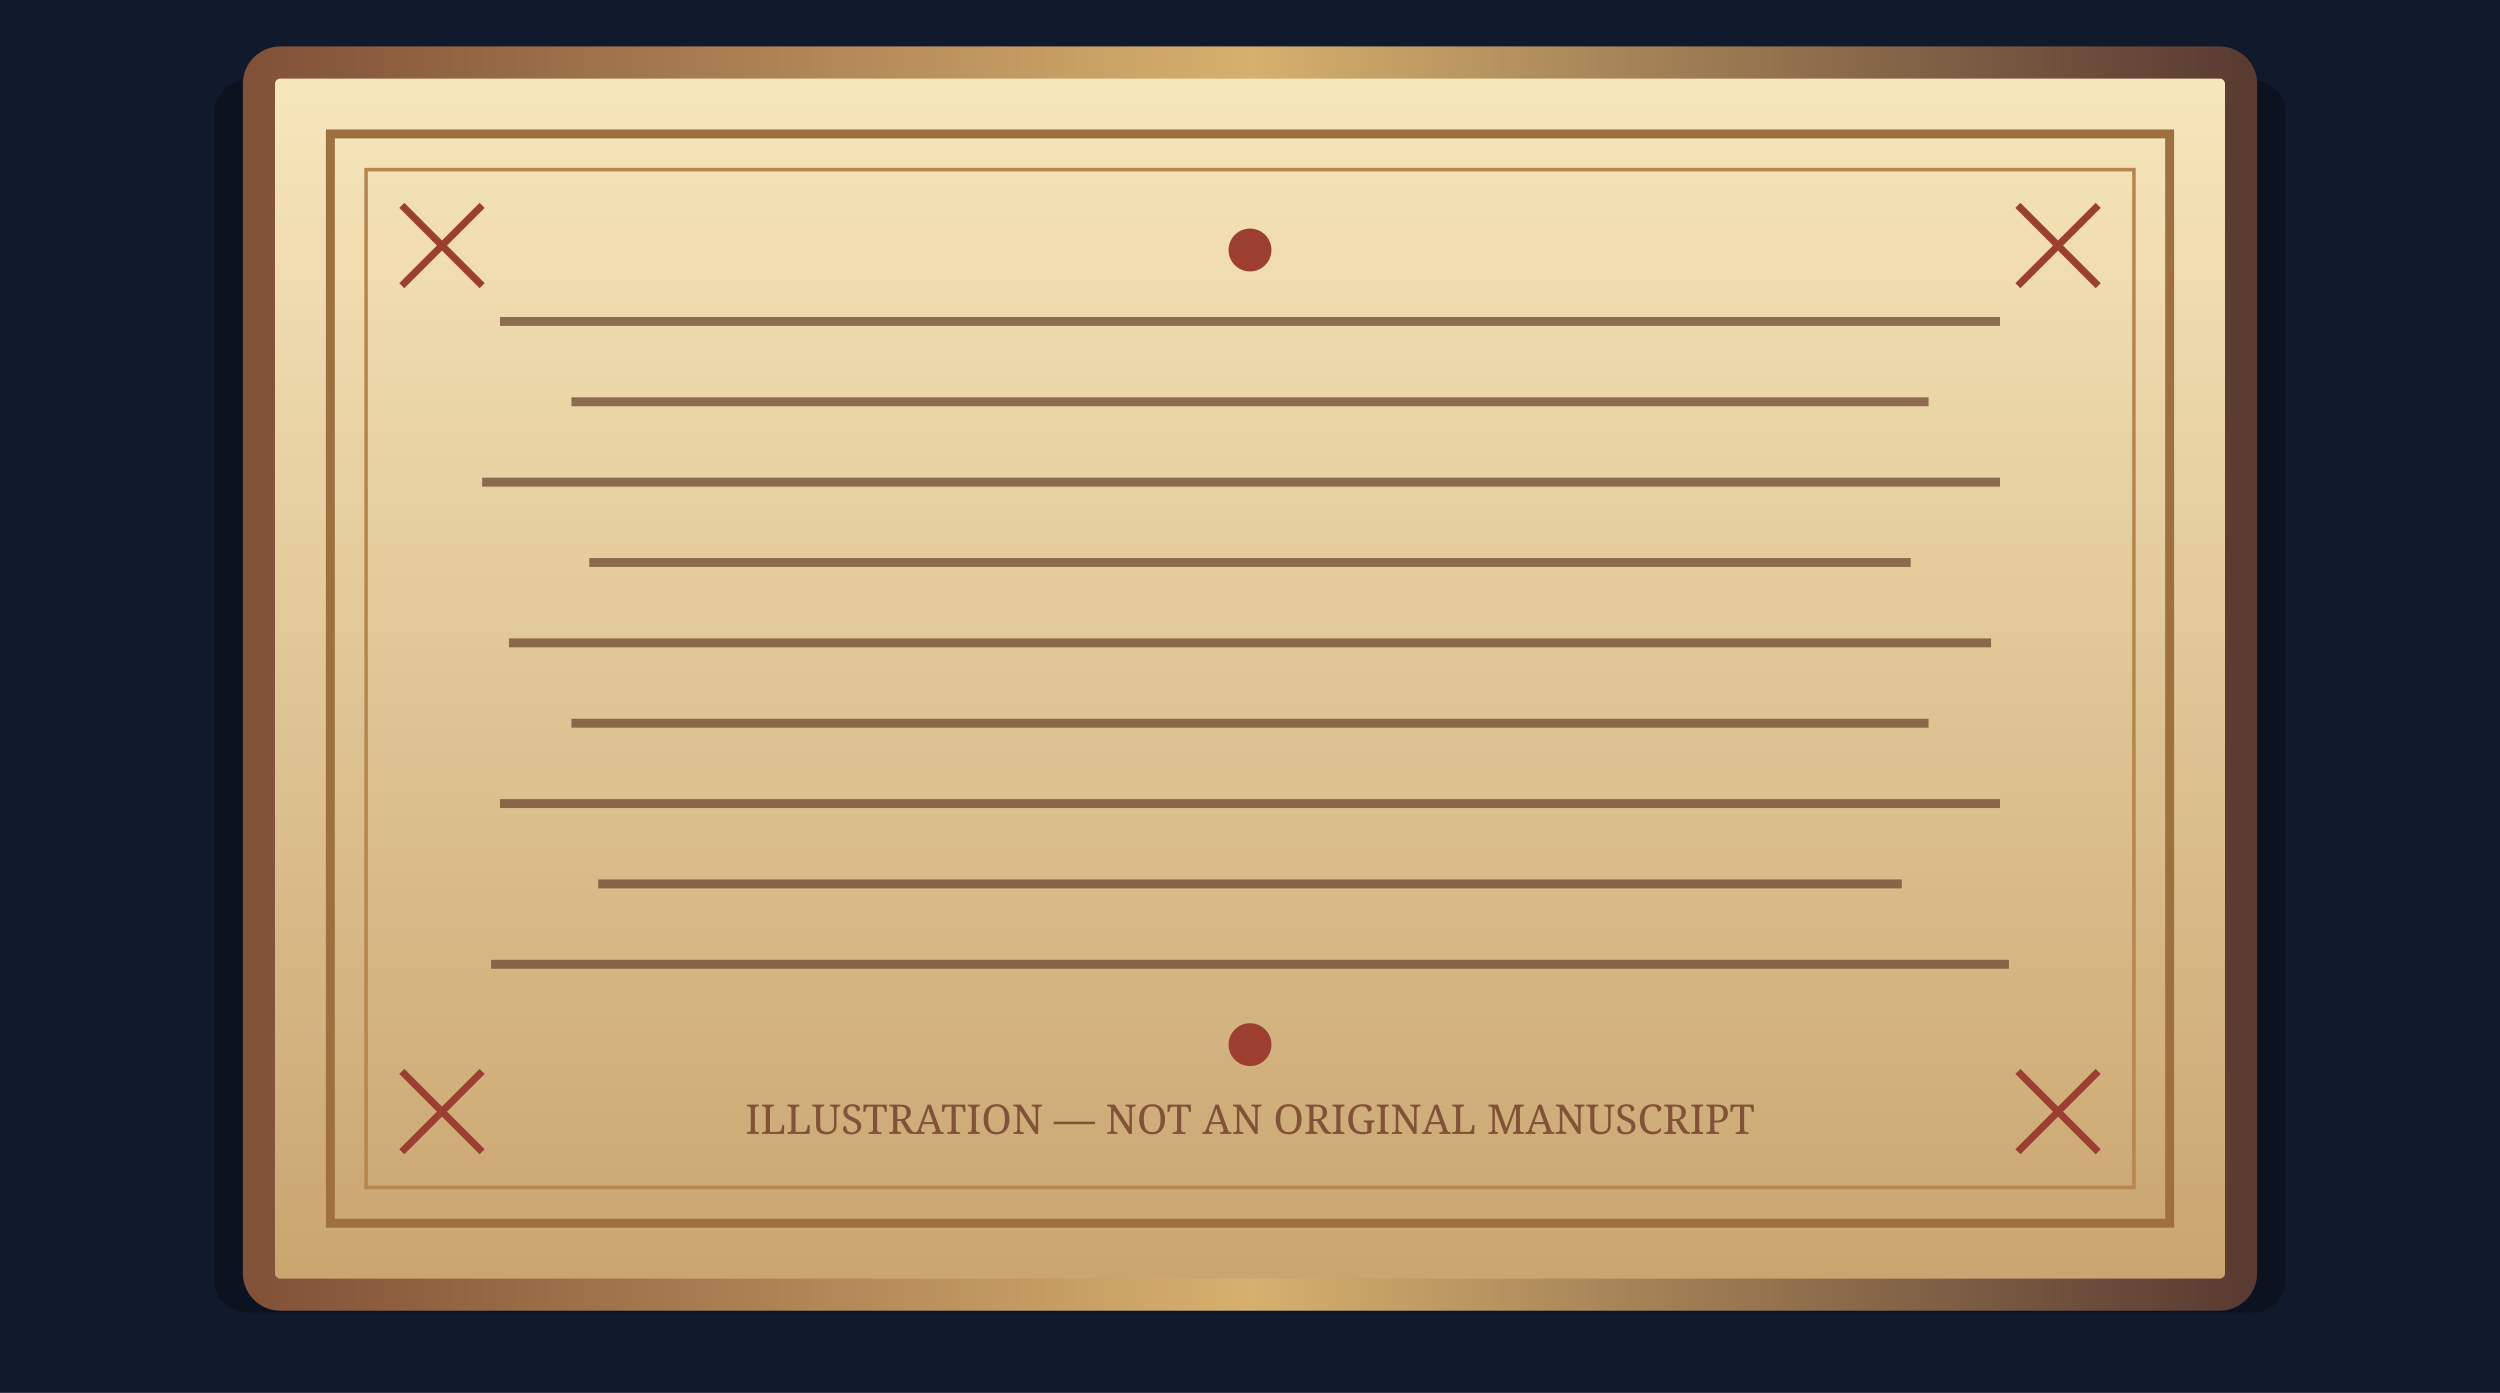
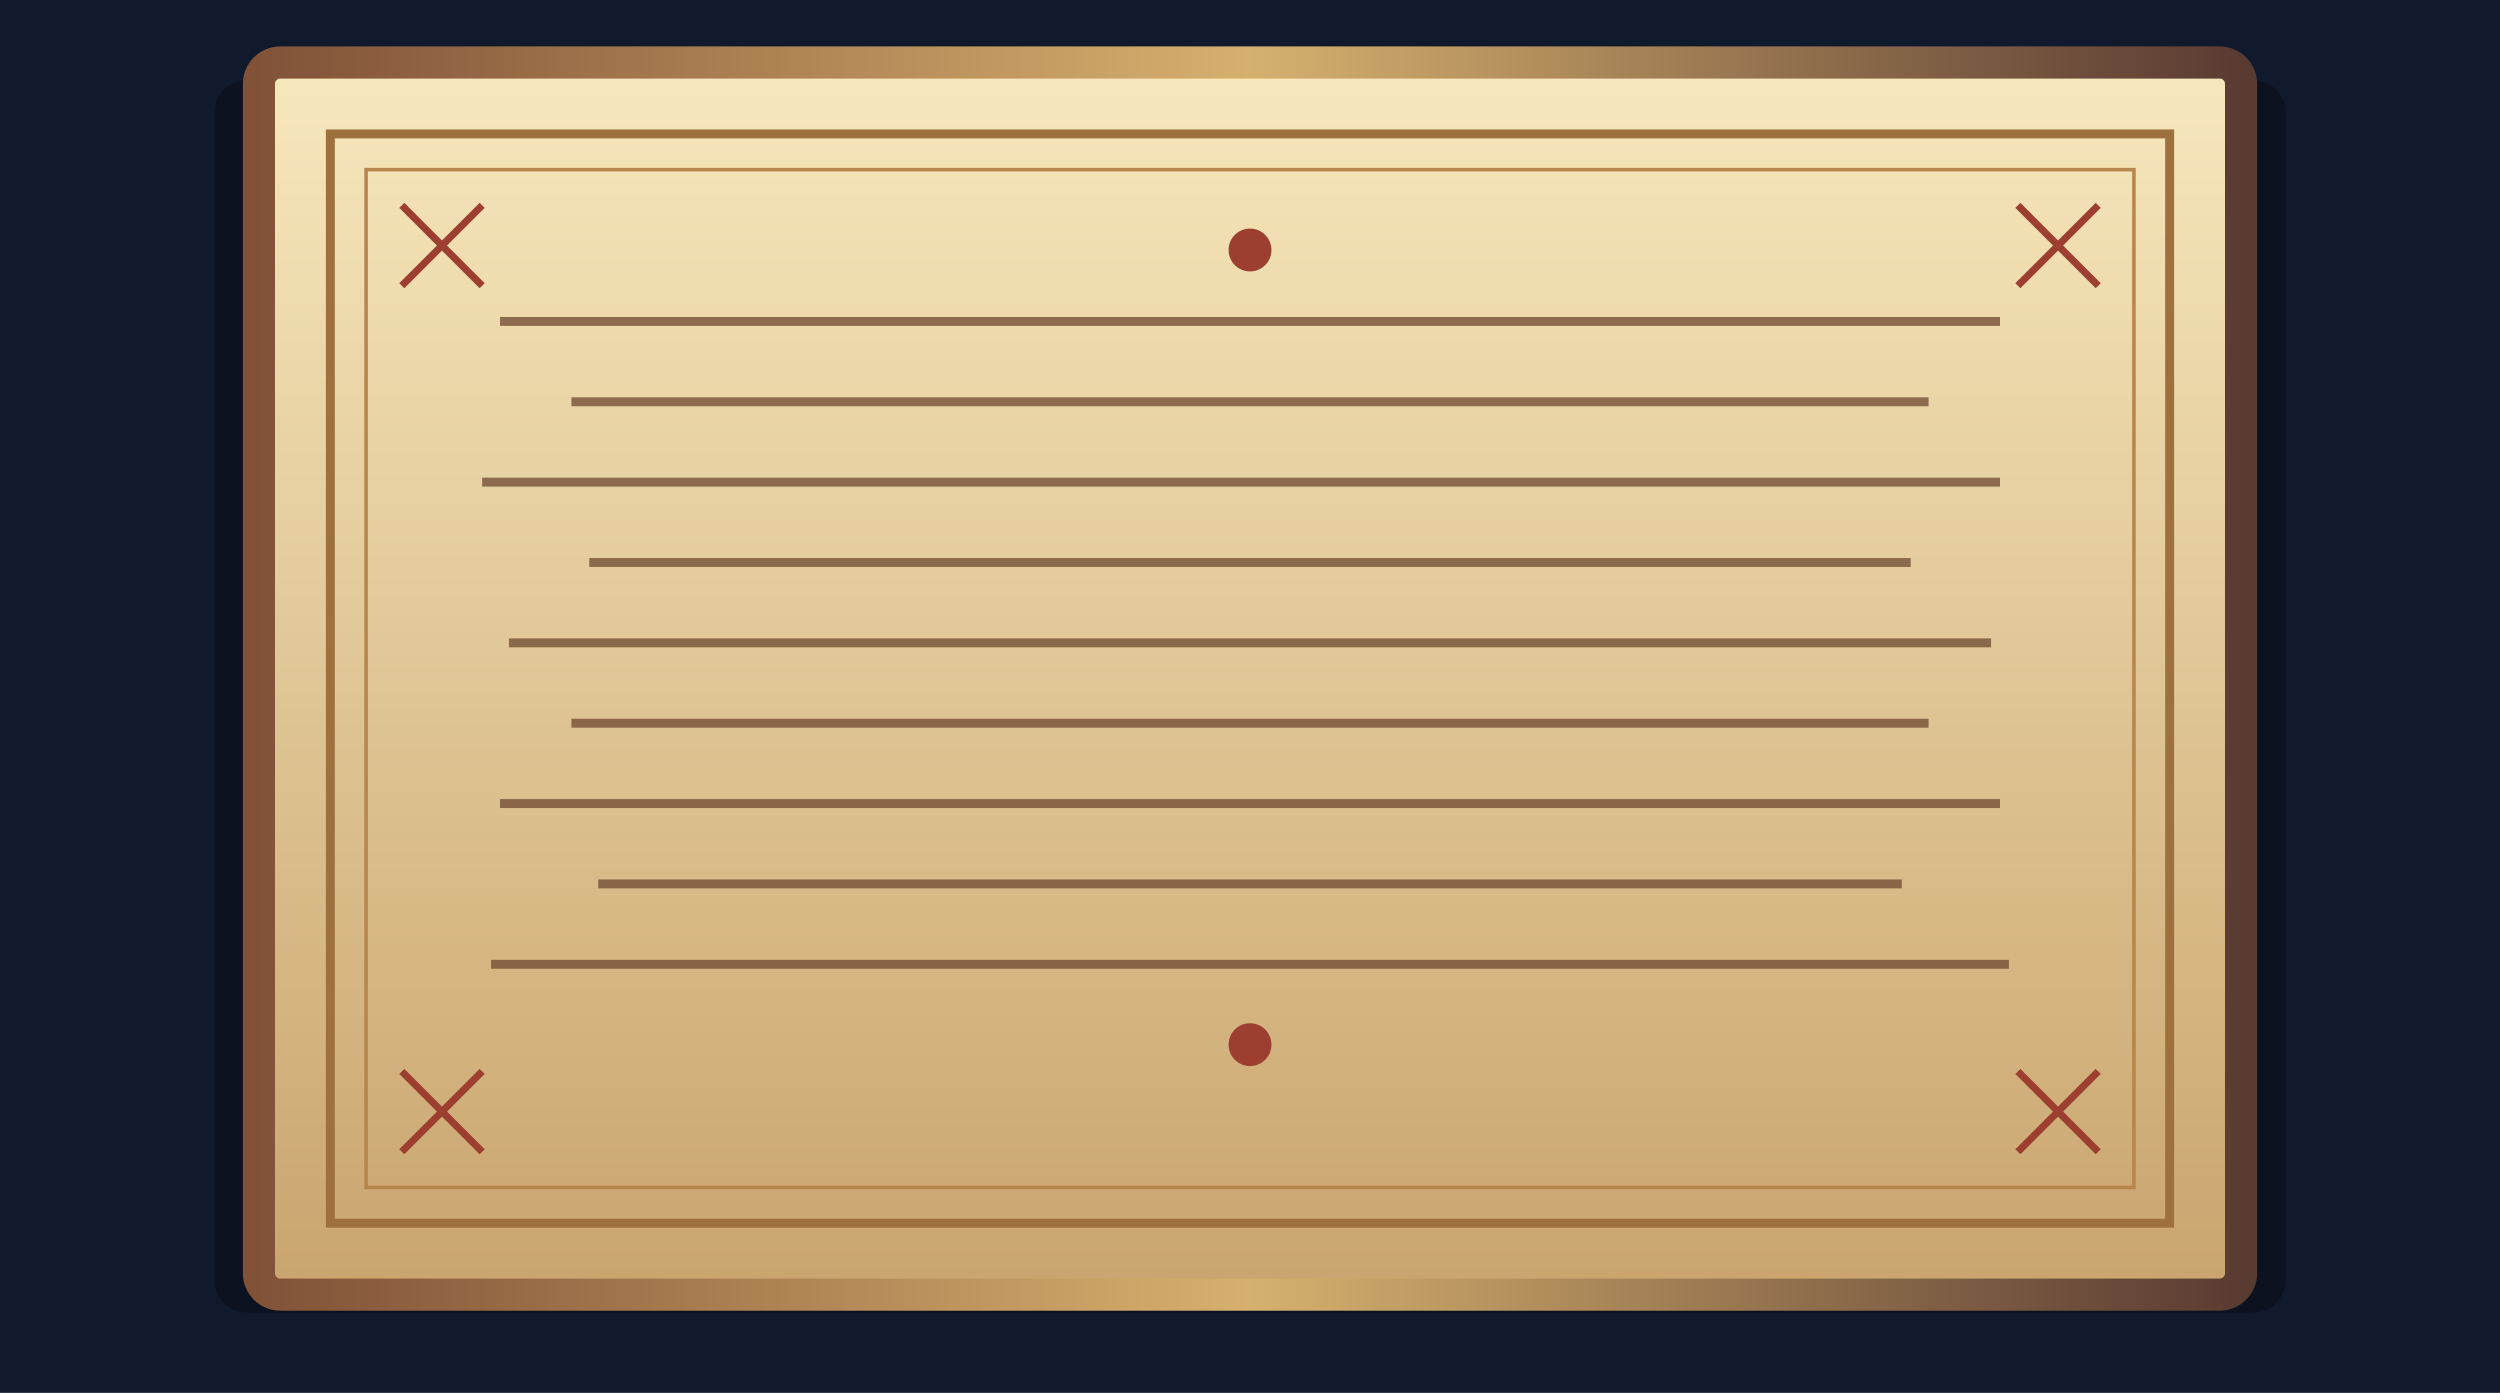
- <svg xmlns="http://www.w3.org/2000/svg" viewBox="0 0 1400 780" role="img" aria-labelledby="title desc">
+ <svg xmlns="http://www.w3.org/2000/svg" viewBox="0 0 1400 780" aria-hidden="true">
  <defs>
    <linearGradient id="paper" x1="0" y1="0" x2="0" y2="1">
      <stop stop-color="#f7e8bd" />
      <stop offset="1" stop-color="#c9a46e" />
    </linearGradient>
    <linearGradient id="edge">
      <stop stop-color="#815238" />
      <stop offset=".5" stop-color="#d6b06e" />
      <stop offset="1" stop-color="#593b32" />
    </linearGradient>
  </defs>
  <rect width="1400" height="780" fill="#111a2d" />
  <rect x="120" y="45" width="1160" height="690" rx="18" fill="#000" opacity=".3" />
  <rect x="145" y="35" width="1110" height="690" rx="12" fill="url(#paper)" stroke="url(#edge)" stroke-width="18" />
  <rect x="185" y="75" width="1030" height="610" fill="none" stroke="#9d703e" stroke-width="5" />
  <rect x="205" y="95" width="990" height="570" fill="none" stroke="#b7864d" stroke-width="2" />
  <g fill="none" stroke="#6e4830" stroke-width="5" opacity=".75">
    <path d="M280 180h840M320 225h760M270 270h850M330 315h740M285 360h830M320 405h760M280 450h840M335 495h730M275 540h850" />
  </g>
  <g fill="#9c3f31">
    <circle cx="700" cy="140" r="12" />
    <circle cx="700" cy="585" r="12" />
  </g>
  <g fill="none" stroke="#9c3f31" stroke-width="4">
    <path d="M225 115l45 45m0-45l-45 45M1175 115l-45 45m0-45l45 45M225 645l45-45m0 45l-45-45M1175 645l-45-45m0 45l45-45" />
  </g>
-   <text x="700" y="635" text-anchor="middle" font-family="serif" font-size="23" fill="#815238">ILLUSTRATION — NOT AN ORIGINAL MANUSCRIPT</text>
</svg>
